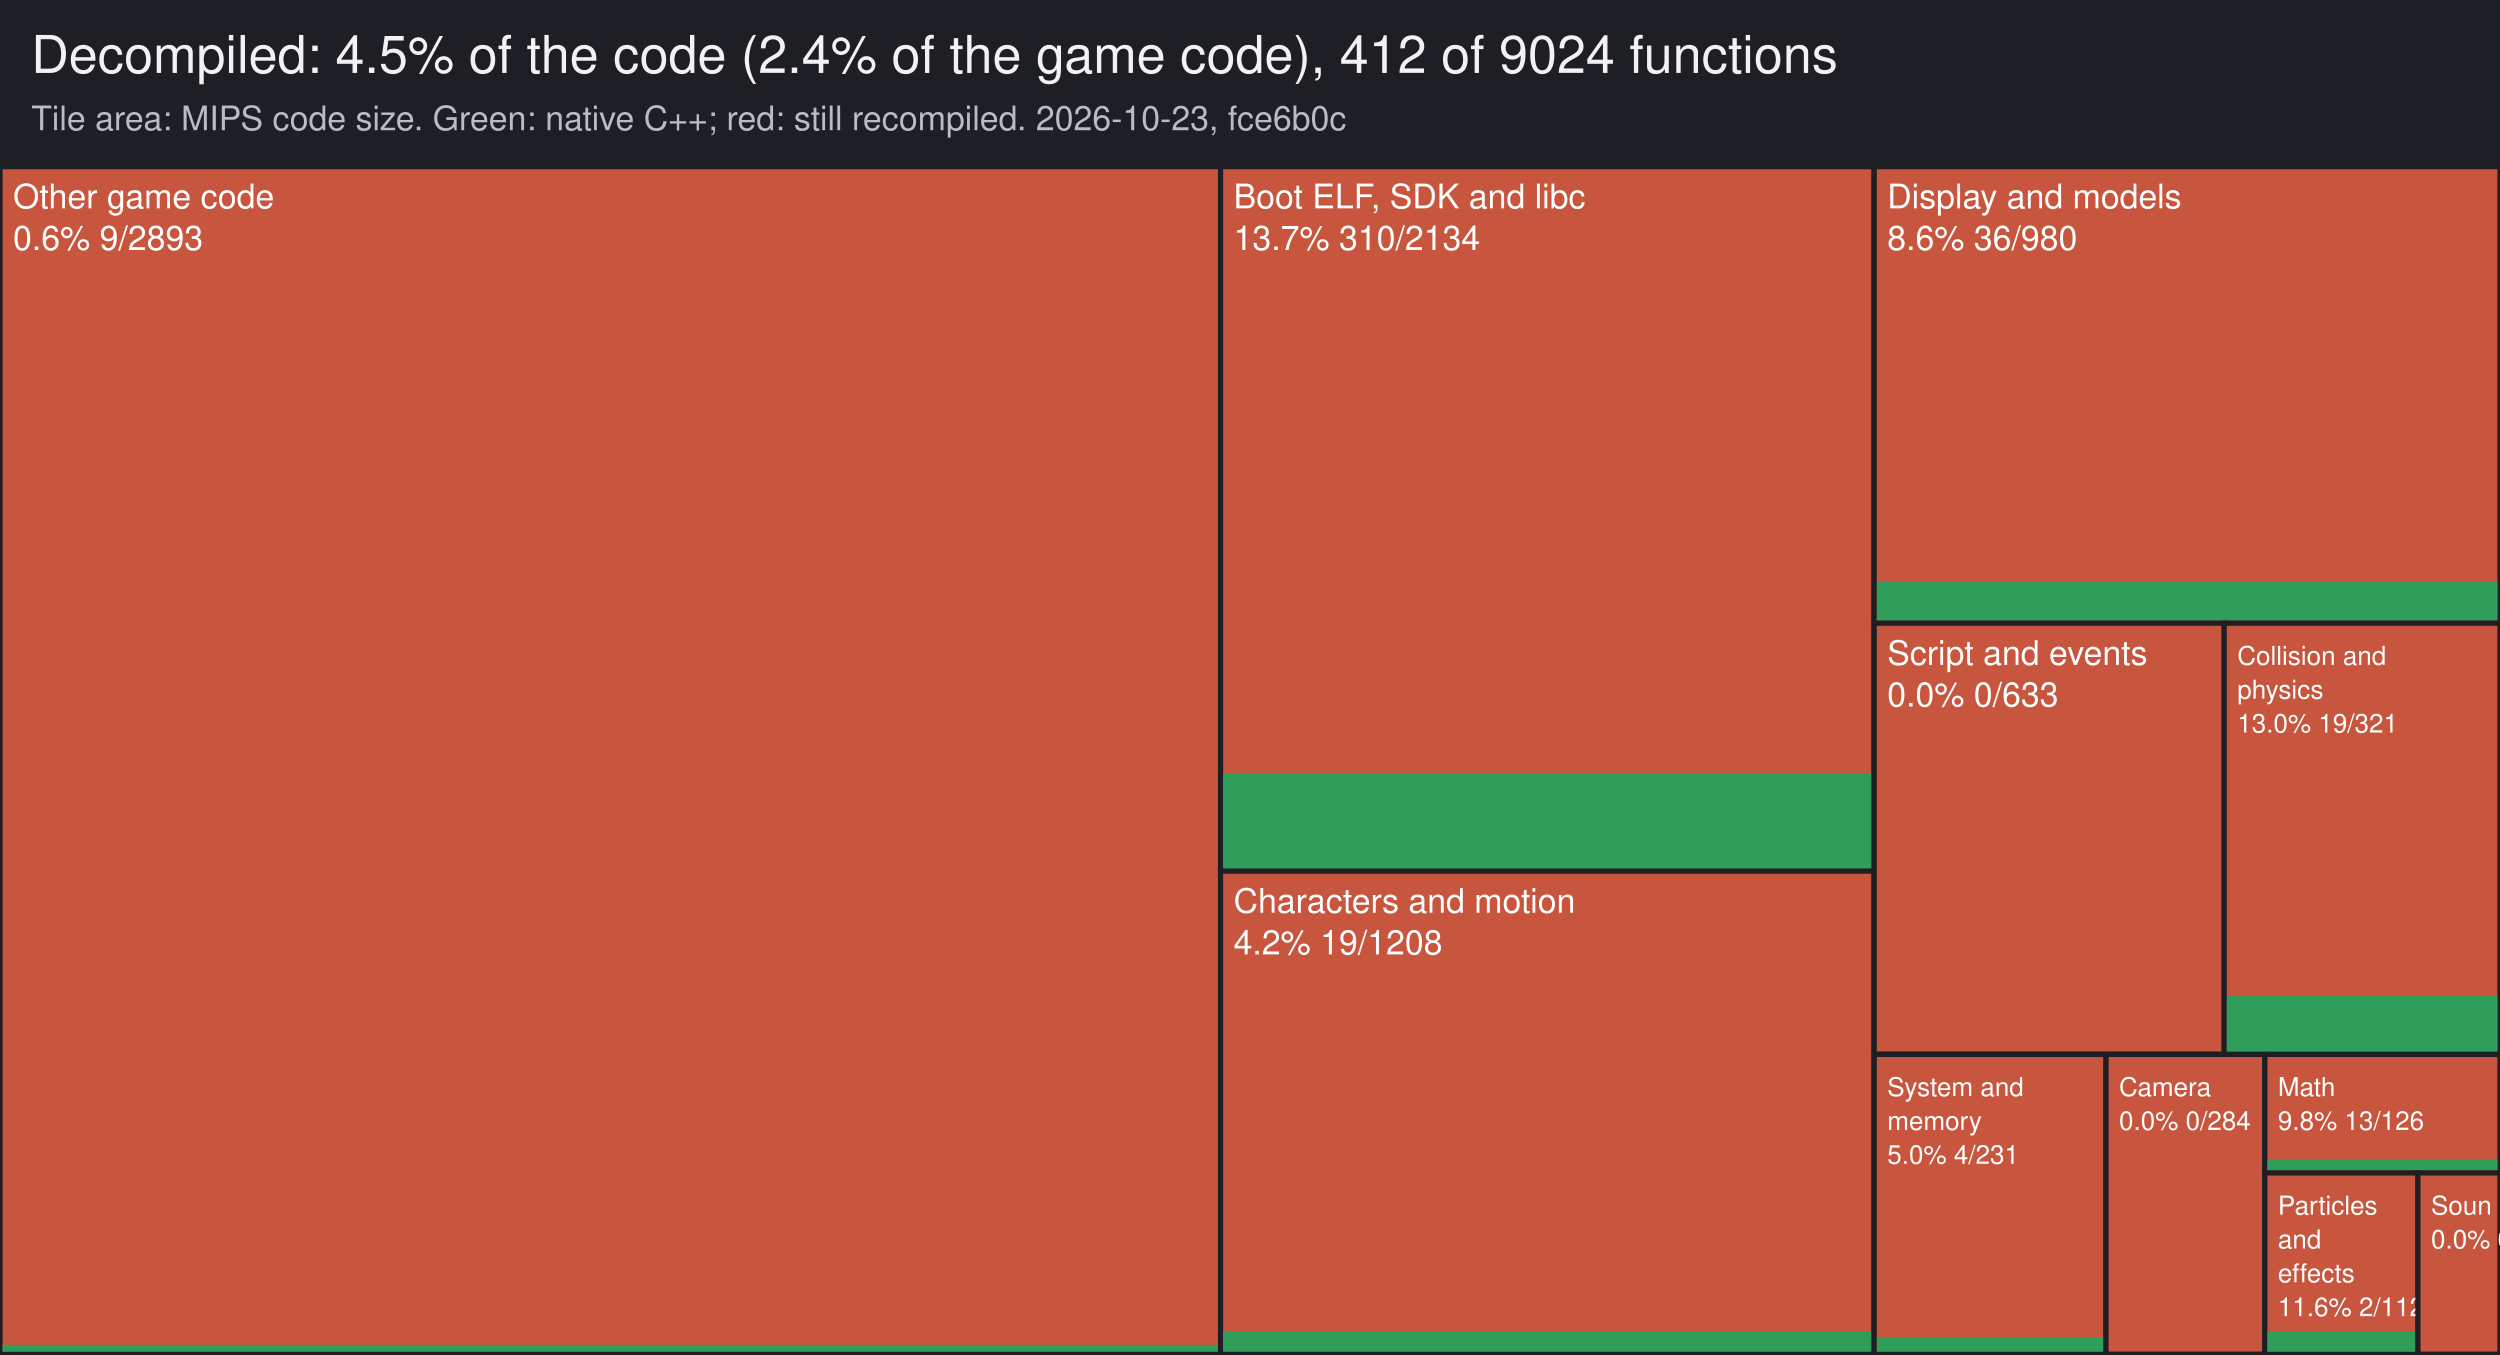
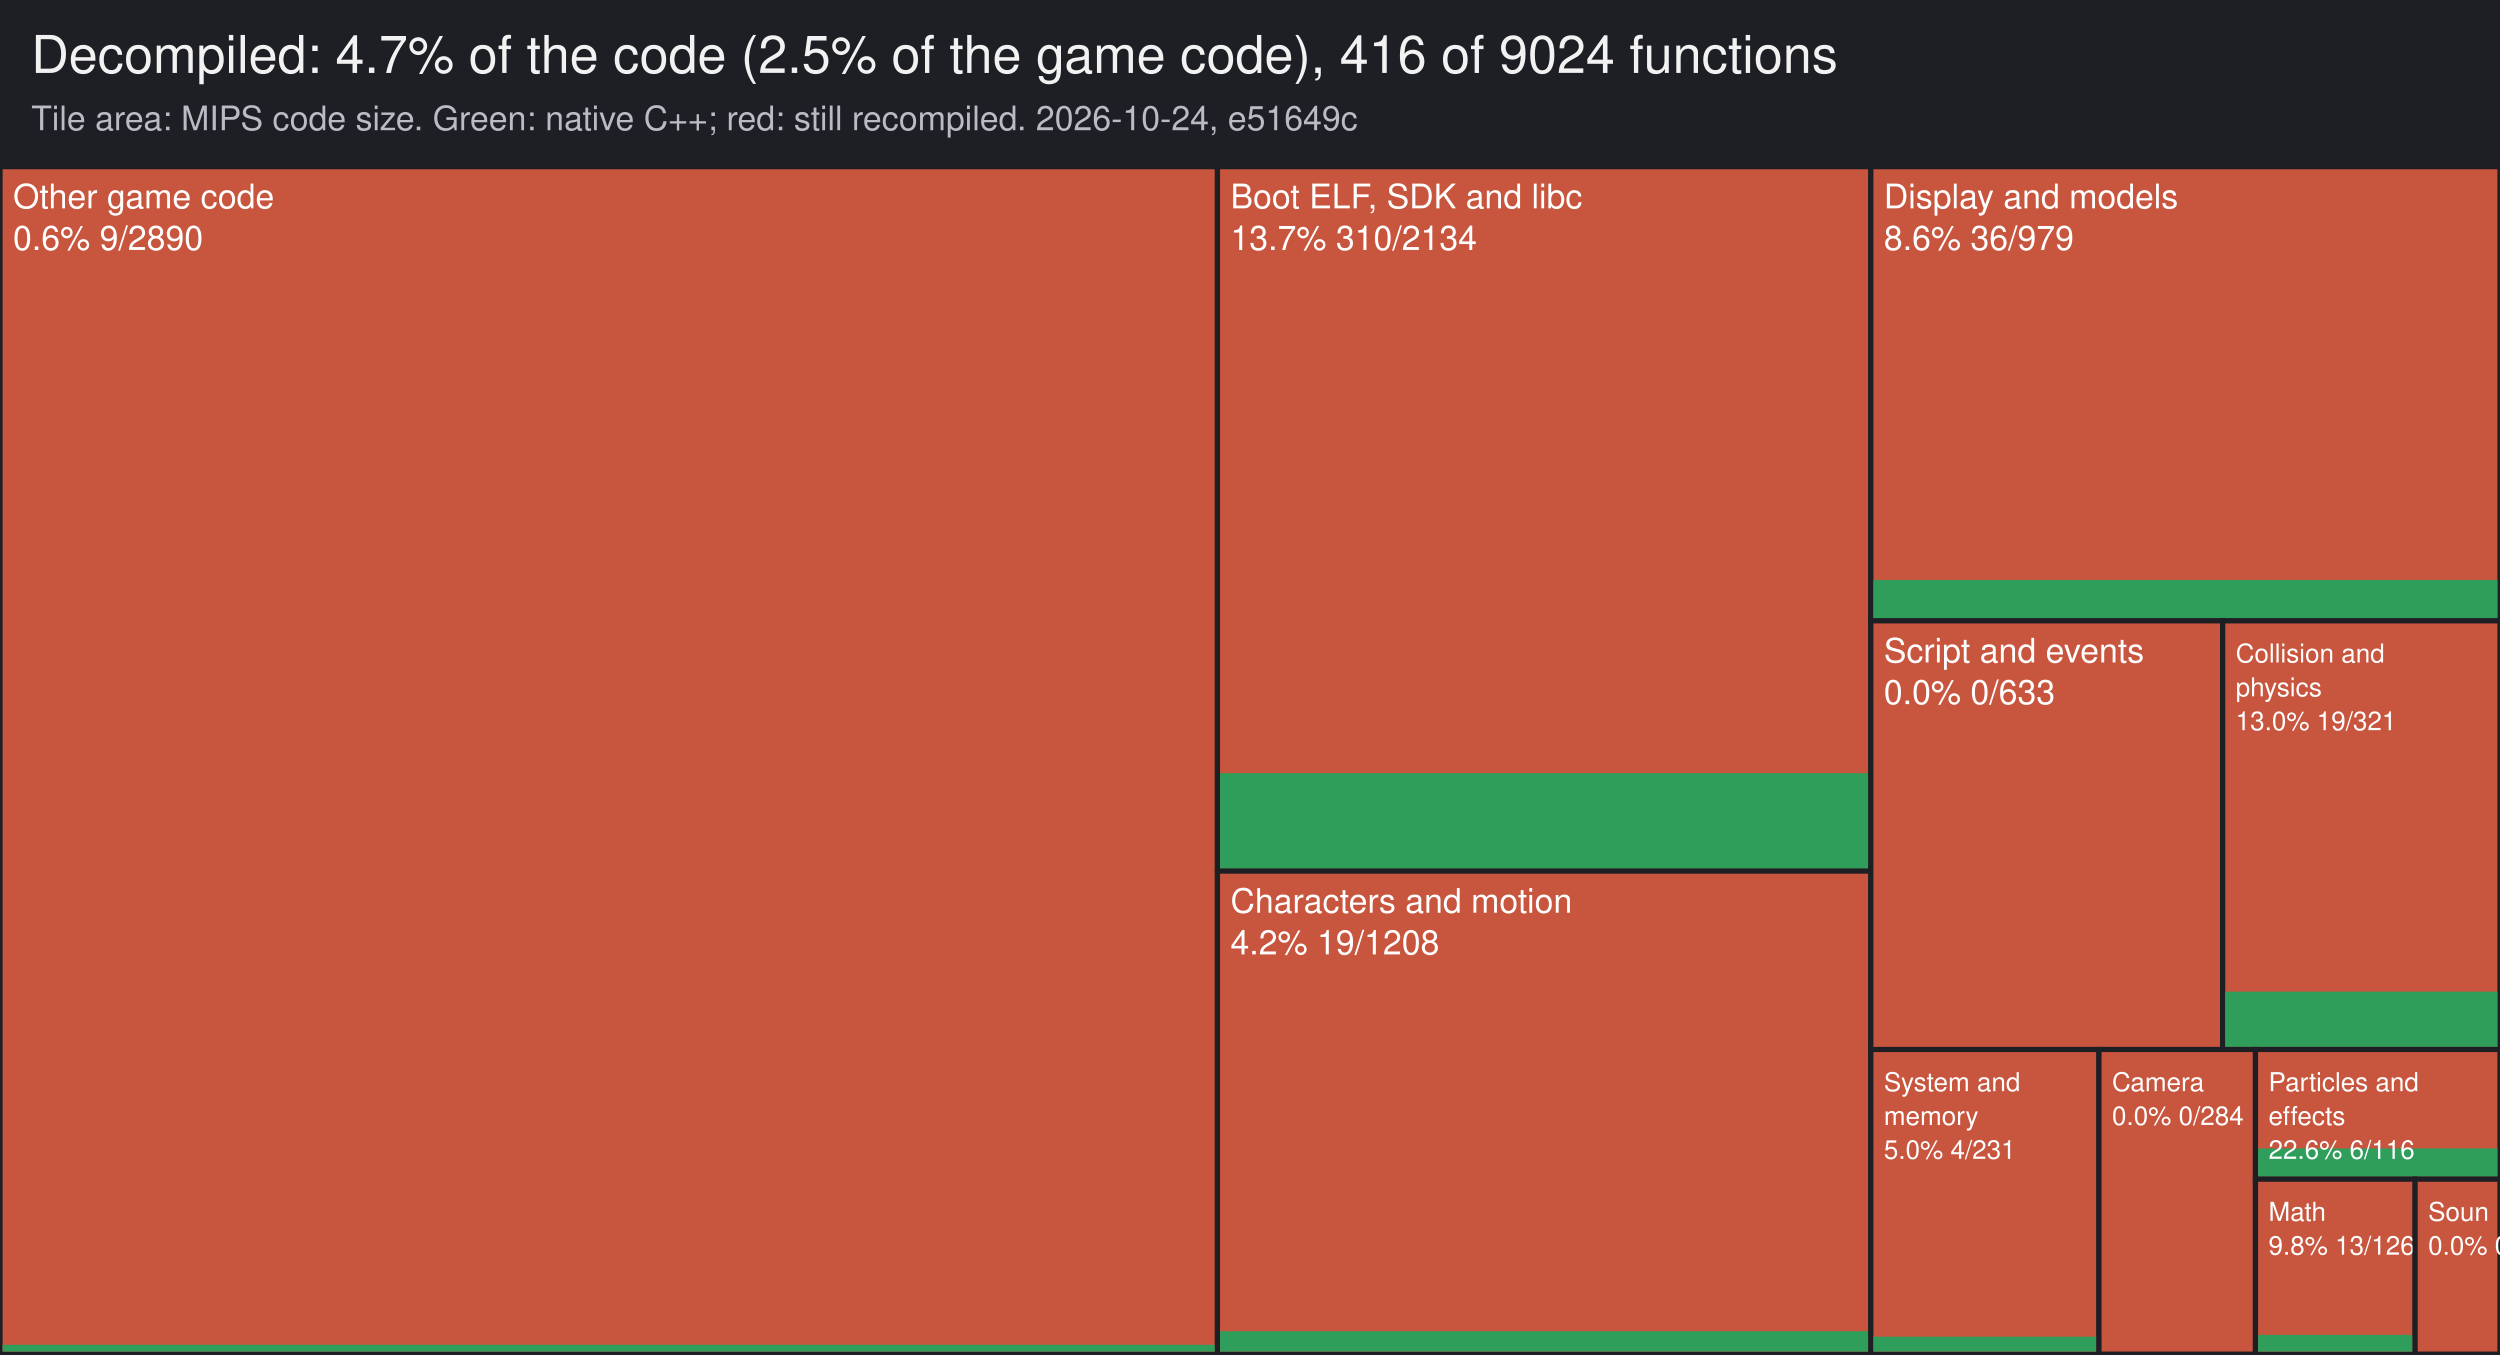
<svg xmlns="http://www.w3.org/2000/svg" width="960" height="520" font-family="Helvetica, Arial, sans-serif">
  <rect width="100%" height="100%" fill="#1d1f24" />
-   <text x="12" y="28" font-size="20" fill="#f2f2f2">Decompiled: 4.5% of the code (2.4% of the game code), 412 of 9024 functions</text>
-   <text x="12" y="50" font-size="13" fill="#b9bcc4">Tile area: MIPS code size. Green: native C++; red: still recompiled. 2026-10-23, fce6b0c</text>
-   <rect x="0.0" y="64.0" width="468.7" height="456.0" fill="#c8553d" stroke="#1d1f24" stroke-width="2" />
-   <rect x="1.0" y="516.4" width="466.7" height="2.6" fill="#2f9e5b" />
+   <text x="12" y="28" font-size="20" fill="#f2f2f2">Decompiled: 4.7% of the code (2.5% of the game code), 416 of 9024 functions</text>
+   <text x="12" y="50" font-size="13" fill="#b9bcc4">Tile area: MIPS code size. Green: native C++; red: still recompiled. 2026-10-24, e51649c</text>
+   <rect x="0.0" y="64.0" width="467.5" height="456.0" fill="#c8553d" stroke="#1d1f24" stroke-width="2" />
+   <rect x="1.0" y="516.4" width="465.5" height="2.6" fill="#2f9e5b" />
  <text x="5.0" y="80.0" font-size="13" fill="#ffffff">Other game code</text>
-   <text x="5.0" y="96.0" font-size="13" fill="#ffffff">0.6%  9/2893</text>
-   <rect x="468.7" y="64.0" width="250.9" height="270.5" fill="#c8553d" stroke="#1d1f24" stroke-width="2" />
-   <rect x="469.7" y="296.9" width="248.9" height="36.7" fill="#2f9e5b" />
-   <text x="473.7" y="80.0" font-size="13" fill="#ffffff">Boot ELF, SDK and libc</text>
-   <text x="473.7" y="96.0" font-size="13" fill="#ffffff">13.7%  310/2134</text>
-   <rect x="468.7" y="334.5" width="250.9" height="185.5" fill="#c8553d" stroke="#1d1f24" stroke-width="2" />
-   <rect x="469.7" y="511.2" width="248.9" height="7.8" fill="#2f9e5b" />
-   <text x="473.7" y="350.5" font-size="13" fill="#ffffff">Characters and motion</text>
-   <text x="473.7" y="366.5" font-size="13" fill="#ffffff">4.2%  19/1208</text>
-   <rect x="719.7" y="64.0" width="240.3" height="175.3" fill="#c8553d" stroke="#1d1f24" stroke-width="2" />
-   <rect x="720.7" y="223.5" width="238.3" height="14.8" fill="#2f9e5b" />
-   <text x="724.7" y="80.0" font-size="13" fill="#ffffff">Display and models</text>
-   <text x="724.7" y="96.0" font-size="13" fill="#ffffff">8.6%  36/980</text>
-   <rect x="719.7" y="239.3" width="134.4" height="165.5" fill="#c8553d" stroke="#1d1f24" stroke-width="2" />
-   <rect x="720.7" y="403.9" width="132.4" height="0.0" fill="#2f9e5b" />
-   <text x="724.7" y="255.3" font-size="13" fill="#ffffff">Script and events</text>
-   <text x="724.7" y="271.3" font-size="13" fill="#ffffff">0.0%  0/633</text>
-   <rect x="854.1" y="239.3" width="105.9" height="165.5" fill="#c8553d" stroke="#1d1f24" stroke-width="2" />
-   <rect x="855.1" y="382.5" width="103.9" height="21.3" fill="#2f9e5b" />
-   <text x="859.1" y="255.3" font-size="10" fill="#ffffff">Collision and</text>
-   <text x="859.1" y="268.3" font-size="10" fill="#ffffff">physics</text>
-   <text x="859.1" y="281.3" font-size="10" fill="#ffffff">13.0%  19/321</text>
-   <rect x="719.7" y="404.9" width="89.0" height="115.1" fill="#c8553d" stroke="#1d1f24" stroke-width="2" />
-   <rect x="720.7" y="513.4" width="87.0" height="5.6" fill="#2f9e5b" />
-   <text x="724.7" y="420.9" font-size="10" fill="#ffffff">System and</text>
-   <text x="724.7" y="433.9" font-size="10" fill="#ffffff">memory</text>
-   <text x="724.7" y="446.9" font-size="10" fill="#ffffff">5.0%  4/231</text>
-   <rect x="808.7" y="404.9" width="61.0" height="115.1" fill="#c8553d" stroke="#1d1f24" stroke-width="2" />
-   <rect x="809.7" y="519.0" width="59.0" height="0.0" fill="#2f9e5b" />
-   <text x="813.7" y="420.9" font-size="10" fill="#ffffff">Camera</text>
-   <text x="813.7" y="433.9" font-size="10" fill="#ffffff">0.0%  0/284</text>
-   <rect x="869.7" y="404.9" width="90.3" height="45.6" fill="#c8553d" stroke="#1d1f24" stroke-width="2" />
-   <rect x="870.7" y="445.1" width="88.3" height="4.3" fill="#2f9e5b" />
-   <text x="874.7" y="420.9" font-size="10" fill="#ffffff">Math</text>
-   <text x="874.7" y="433.9" font-size="10" fill="#ffffff">9.8%  13/126</text>
-   <rect x="869.7" y="450.4" width="58.8" height="69.6" fill="#c8553d" stroke="#1d1f24" stroke-width="2" />
-   <rect x="870.7" y="511.1" width="56.8" height="7.9" fill="#2f9e5b" />
-   <text x="874.7" y="466.4" font-size="10" fill="#ffffff">Particles</text>
-   <text x="874.7" y="479.4" font-size="10" fill="#ffffff">and</text>
-   <text x="874.7" y="492.4" font-size="10" fill="#ffffff">effects</text>
-   <text x="874.7" y="505.4" font-size="10" fill="#ffffff">11.6%  2/112</text>
-   <rect x="928.5" y="450.4" width="31.5" height="69.6" fill="#c8553d" stroke="#1d1f24" stroke-width="2" />
-   <rect x="929.5" y="519.0" width="29.5" height="0.0" fill="#2f9e5b" />
-   <text x="933.5" y="466.4" font-size="10" fill="#ffffff">Soun</text>
-   <text x="933.5" y="479.4" font-size="10" fill="#ffffff">0.0%  0/102</text>
+   <text x="5.0" y="96.0" font-size="13" fill="#ffffff">0.6%  9/2890</text>
+   <rect x="467.5" y="64.0" width="250.9" height="270.5" fill="#c8553d" stroke="#1d1f24" stroke-width="2" />
+   <rect x="468.5" y="296.9" width="248.9" height="36.7" fill="#2f9e5b" />
+   <text x="472.5" y="80.0" font-size="13" fill="#ffffff">Boot ELF, SDK and libc</text>
+   <text x="472.5" y="96.0" font-size="13" fill="#ffffff">13.7%  310/2134</text>
+   <rect x="467.5" y="334.5" width="250.9" height="185.5" fill="#c8553d" stroke="#1d1f24" stroke-width="2" />
+   <rect x="468.5" y="511.2" width="248.9" height="7.8" fill="#2f9e5b" />
+   <text x="472.5" y="350.5" font-size="13" fill="#ffffff">Characters and motion</text>
+   <text x="472.5" y="366.5" font-size="13" fill="#ffffff">4.2%  19/1208</text>
+   <rect x="718.4" y="64.0" width="241.6" height="174.4" fill="#c8553d" stroke="#1d1f24" stroke-width="2" />
+   <rect x="719.4" y="222.7" width="239.6" height="14.7" fill="#2f9e5b" />
+   <text x="723.4" y="80.0" font-size="13" fill="#ffffff">Display and models</text>
+   <text x="723.4" y="96.0" font-size="13" fill="#ffffff">8.6%  36/979</text>
+   <rect x="718.4" y="238.4" width="135.1" height="164.7" fill="#c8553d" stroke="#1d1f24" stroke-width="2" />
+   <rect x="719.4" y="402.0" width="133.1" height="0.0" fill="#2f9e5b" />
+   <text x="723.4" y="254.4" font-size="13" fill="#ffffff">Script and events</text>
+   <text x="723.4" y="270.4" font-size="13" fill="#ffffff">0.0%  0/633</text>
+   <rect x="853.5" y="238.4" width="106.5" height="164.7" fill="#c8553d" stroke="#1d1f24" stroke-width="2" />
+   <rect x="854.5" y="380.8" width="104.5" height="21.2" fill="#2f9e5b" />
+   <text x="858.5" y="254.4" font-size="10" fill="#ffffff">Collision and</text>
+   <text x="858.5" y="267.4" font-size="10" fill="#ffffff">physics</text>
+   <text x="858.5" y="280.4" font-size="10" fill="#ffffff">13.0%  19/321</text>
+   <rect x="718.4" y="403.0" width="87.6" height="117.0" fill="#c8553d" stroke="#1d1f24" stroke-width="2" />
+   <rect x="719.4" y="513.3" width="85.6" height="5.7" fill="#2f9e5b" />
+   <text x="723.4" y="419.0" font-size="10" fill="#ffffff">System and</text>
+   <text x="723.4" y="432.0" font-size="10" fill="#ffffff">memory</text>
+   <text x="723.4" y="445.0" font-size="10" fill="#ffffff">5.0%  4/231</text>
+   <rect x="806.0" y="403.0" width="60.1" height="117.0" fill="#c8553d" stroke="#1d1f24" stroke-width="2" />
+   <rect x="807.0" y="519.0" width="58.1" height="0.0" fill="#2f9e5b" />
+   <text x="811.0" y="419.0" font-size="10" fill="#ffffff">Camera</text>
+   <text x="811.0" y="432.0" font-size="10" fill="#ffffff">0.0%  0/284</text>
+   <rect x="866.1" y="403.0" width="93.9" height="49.8" fill="#c8553d" stroke="#1d1f24" stroke-width="2" />
+   <rect x="867.1" y="441.0" width="91.9" height="10.8" fill="#2f9e5b" />
+   <text x="871.1" y="419.0" font-size="10" fill="#ffffff">Particles and</text>
+   <text x="871.1" y="432.0" font-size="10" fill="#ffffff">effects</text>
+   <text x="871.1" y="445.0" font-size="10" fill="#ffffff">22.6%  6/116</text>
+   <rect x="866.1" y="452.8" width="61.3" height="67.2" fill="#c8553d" stroke="#1d1f24" stroke-width="2" />
+   <rect x="867.1" y="512.6" width="59.3" height="6.4" fill="#2f9e5b" />
+   <text x="871.1" y="468.8" font-size="10" fill="#ffffff">Math</text>
+   <text x="871.1" y="481.8" font-size="10" fill="#ffffff">9.8%  13/126</text>
+   <rect x="927.4" y="452.8" width="32.6" height="67.2" fill="#c8553d" stroke="#1d1f24" stroke-width="2" />
+   <rect x="928.4" y="519.0" width="30.6" height="0.0" fill="#2f9e5b" />
+   <text x="932.4" y="468.8" font-size="10" fill="#ffffff">Soun</text>
+   <text x="932.4" y="481.8" font-size="10" fill="#ffffff">0.0%  0/102</text>
</svg>
